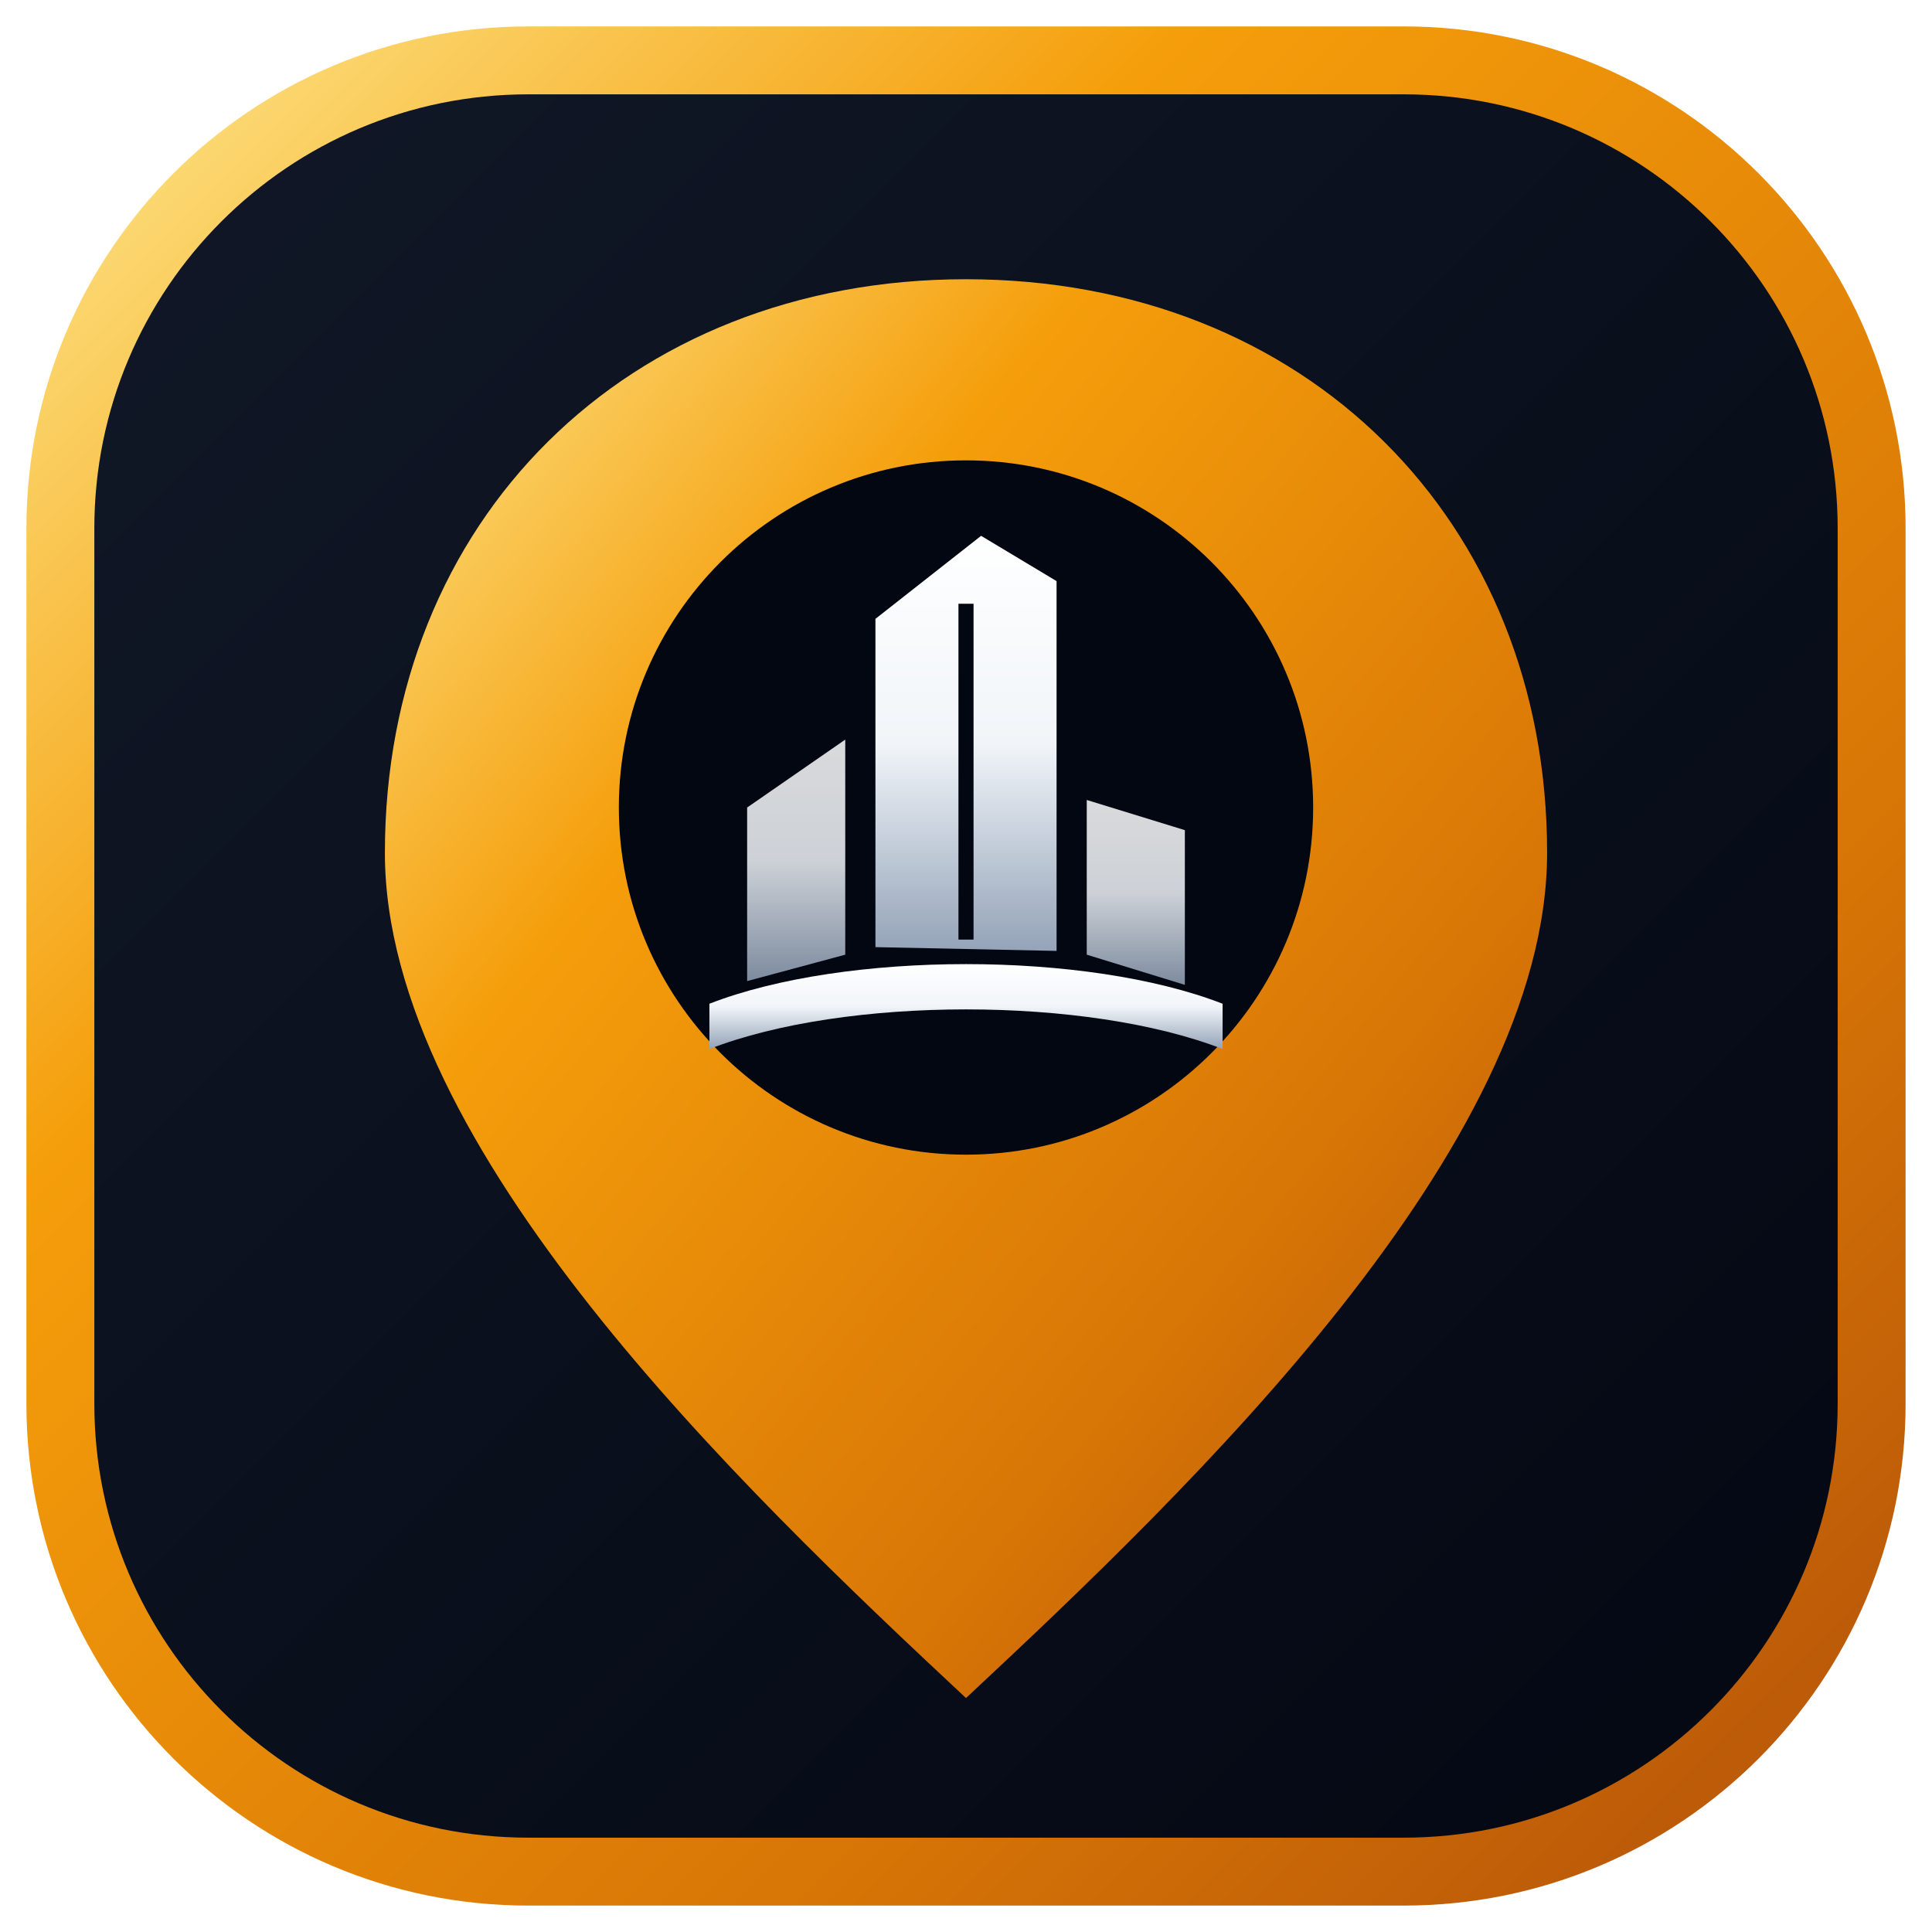
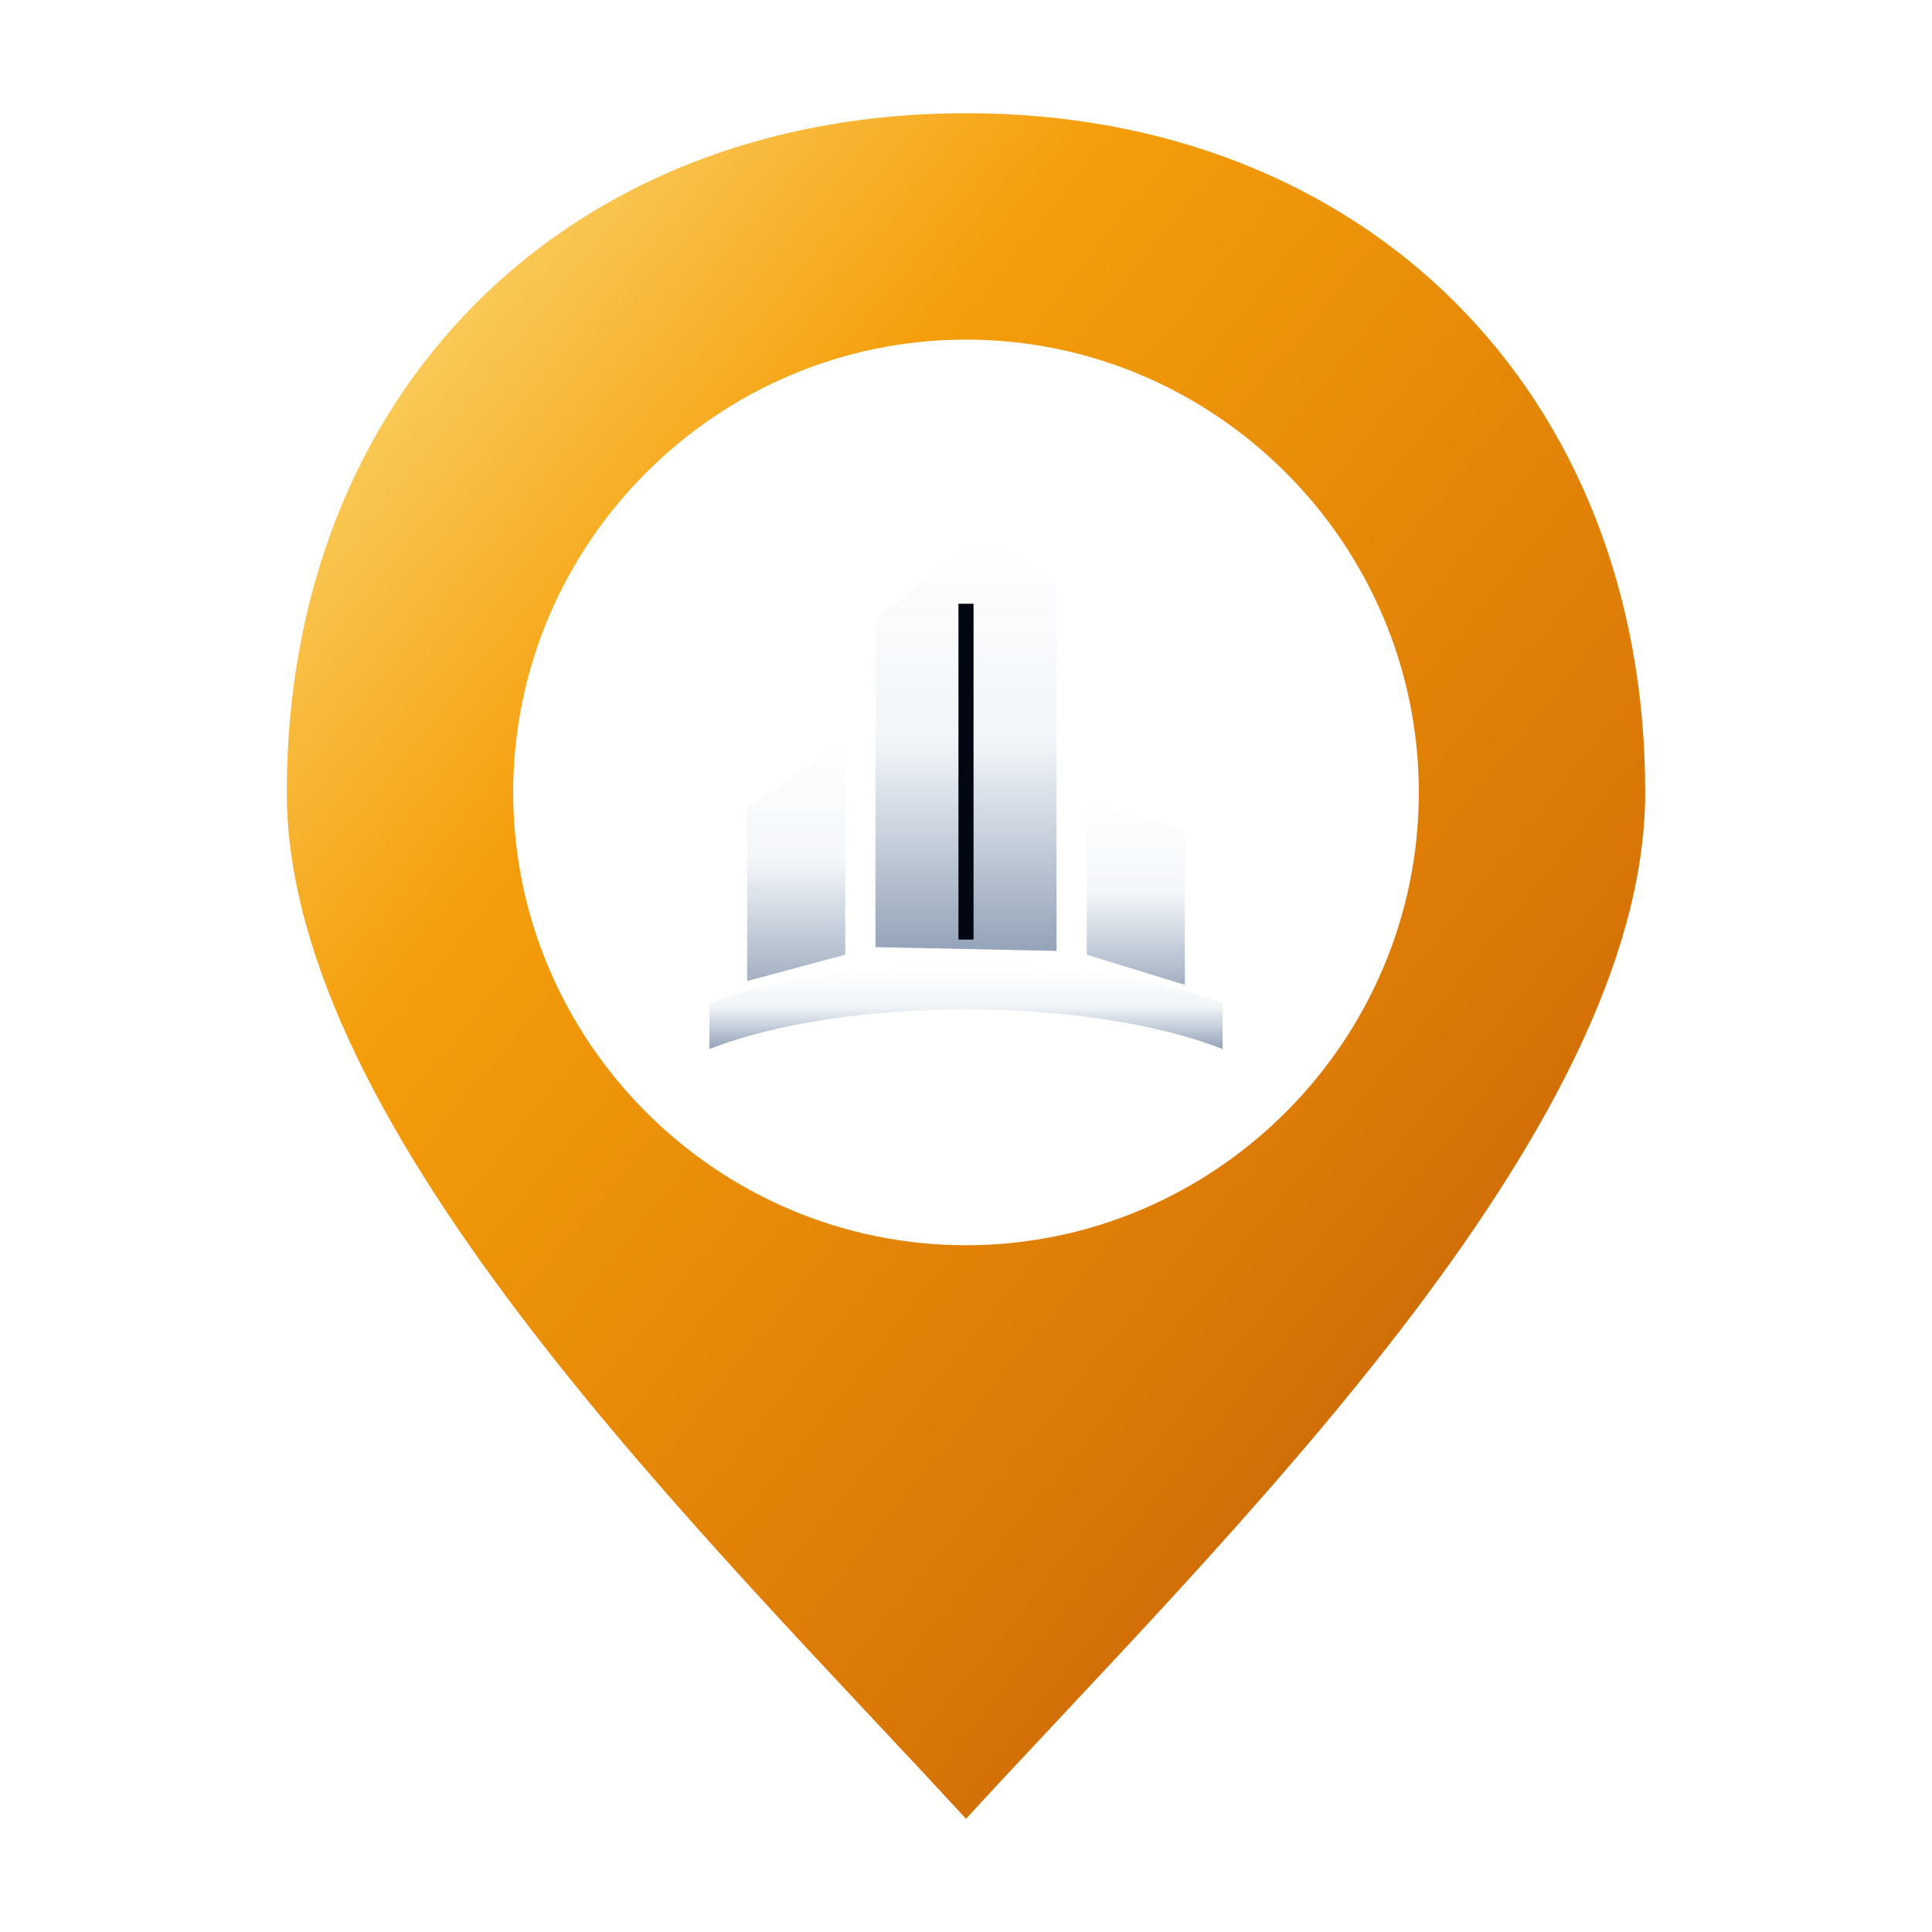
<svg xmlns="http://www.w3.org/2000/svg" viewBox="0 0 512 512" width="512" height="512">
  <defs>
    <linearGradient id="dalelakGold" x1="0%" y1="0%" x2="100%" y2="100%">
      <stop offset="0%" stop-color="#FDE68A" />
      <stop offset="30%" stop-color="#F59E0B" />
      <stop offset="70%" stop-color="#D97706" />
      <stop offset="100%" stop-color="#B45309" />
    </linearGradient>
    <linearGradient id="dalelakPlatinum" x1="0%" y1="0%" x2="0%" y2="100%">
      <stop offset="0%" stop-color="#FFFFFF" />
      <stop offset="50%" stop-color="#F1F5F9" />
      <stop offset="100%" stop-color="#94A3B8" />
    </linearGradient>
    <linearGradient id="dalelakDarkBase" x1="0%" y1="0%" x2="100%" y2="100%">
      <stop offset="0%" stop-color="#111827" />
      <stop offset="100%" stop-color="#030712" />
    </linearGradient>
  </defs>
-   <rect x="16" y="16" width="480" height="480" rx="124" fill="url(#dalelakDarkBase)" />
-   <rect x="16" y="16" width="480" height="480" rx="124" fill="none" stroke="url(#dalelakGold)" stroke-width="18" />
-   <path d="M256 74 C166 74 102 138 102 226 C102 304 196 394 256 450 C316 394 410 304 410 226 C410 138 346 74 256 74 Z" fill="url(#dalelakGold)" />
-   <circle cx="256" cy="214" r="92" fill="#030712" />
+   <path d="M256 30 C150 30 76 104 76 210 C76 300 188 408 256 482 C324 408 436 300 436 210 C436 104 362 30 256 30 Z M256 330 C190 330 136 276 136 210 C136 144 190 90 256 90 C322 90 376 144 376 210 C376 276 322 330 256 330 Z" fill="url(#dalelakGold)" />
  <path d="M188 266 C224 252 288 252 324 266 L324 278 C288 264 224 264 188 278 Z" fill="url(#dalelakPlatinum)" />
  <path d="M198 260 L198 214 L224 196 L224 253 Z" fill="url(#dalelakPlatinum)" opacity="0.85" />
  <path d="M232 251 L232 164 L260 142 L280 154 L280 252 Z" fill="url(#dalelakPlatinum)" />
  <line x1="256" y1="160" x2="256" y2="249" stroke="#030712" stroke-width="4" />
  <path d="M288 253 L288 212 L314 220 L314 261 Z" fill="url(#dalelakPlatinum)" opacity="0.85" />
</svg>
